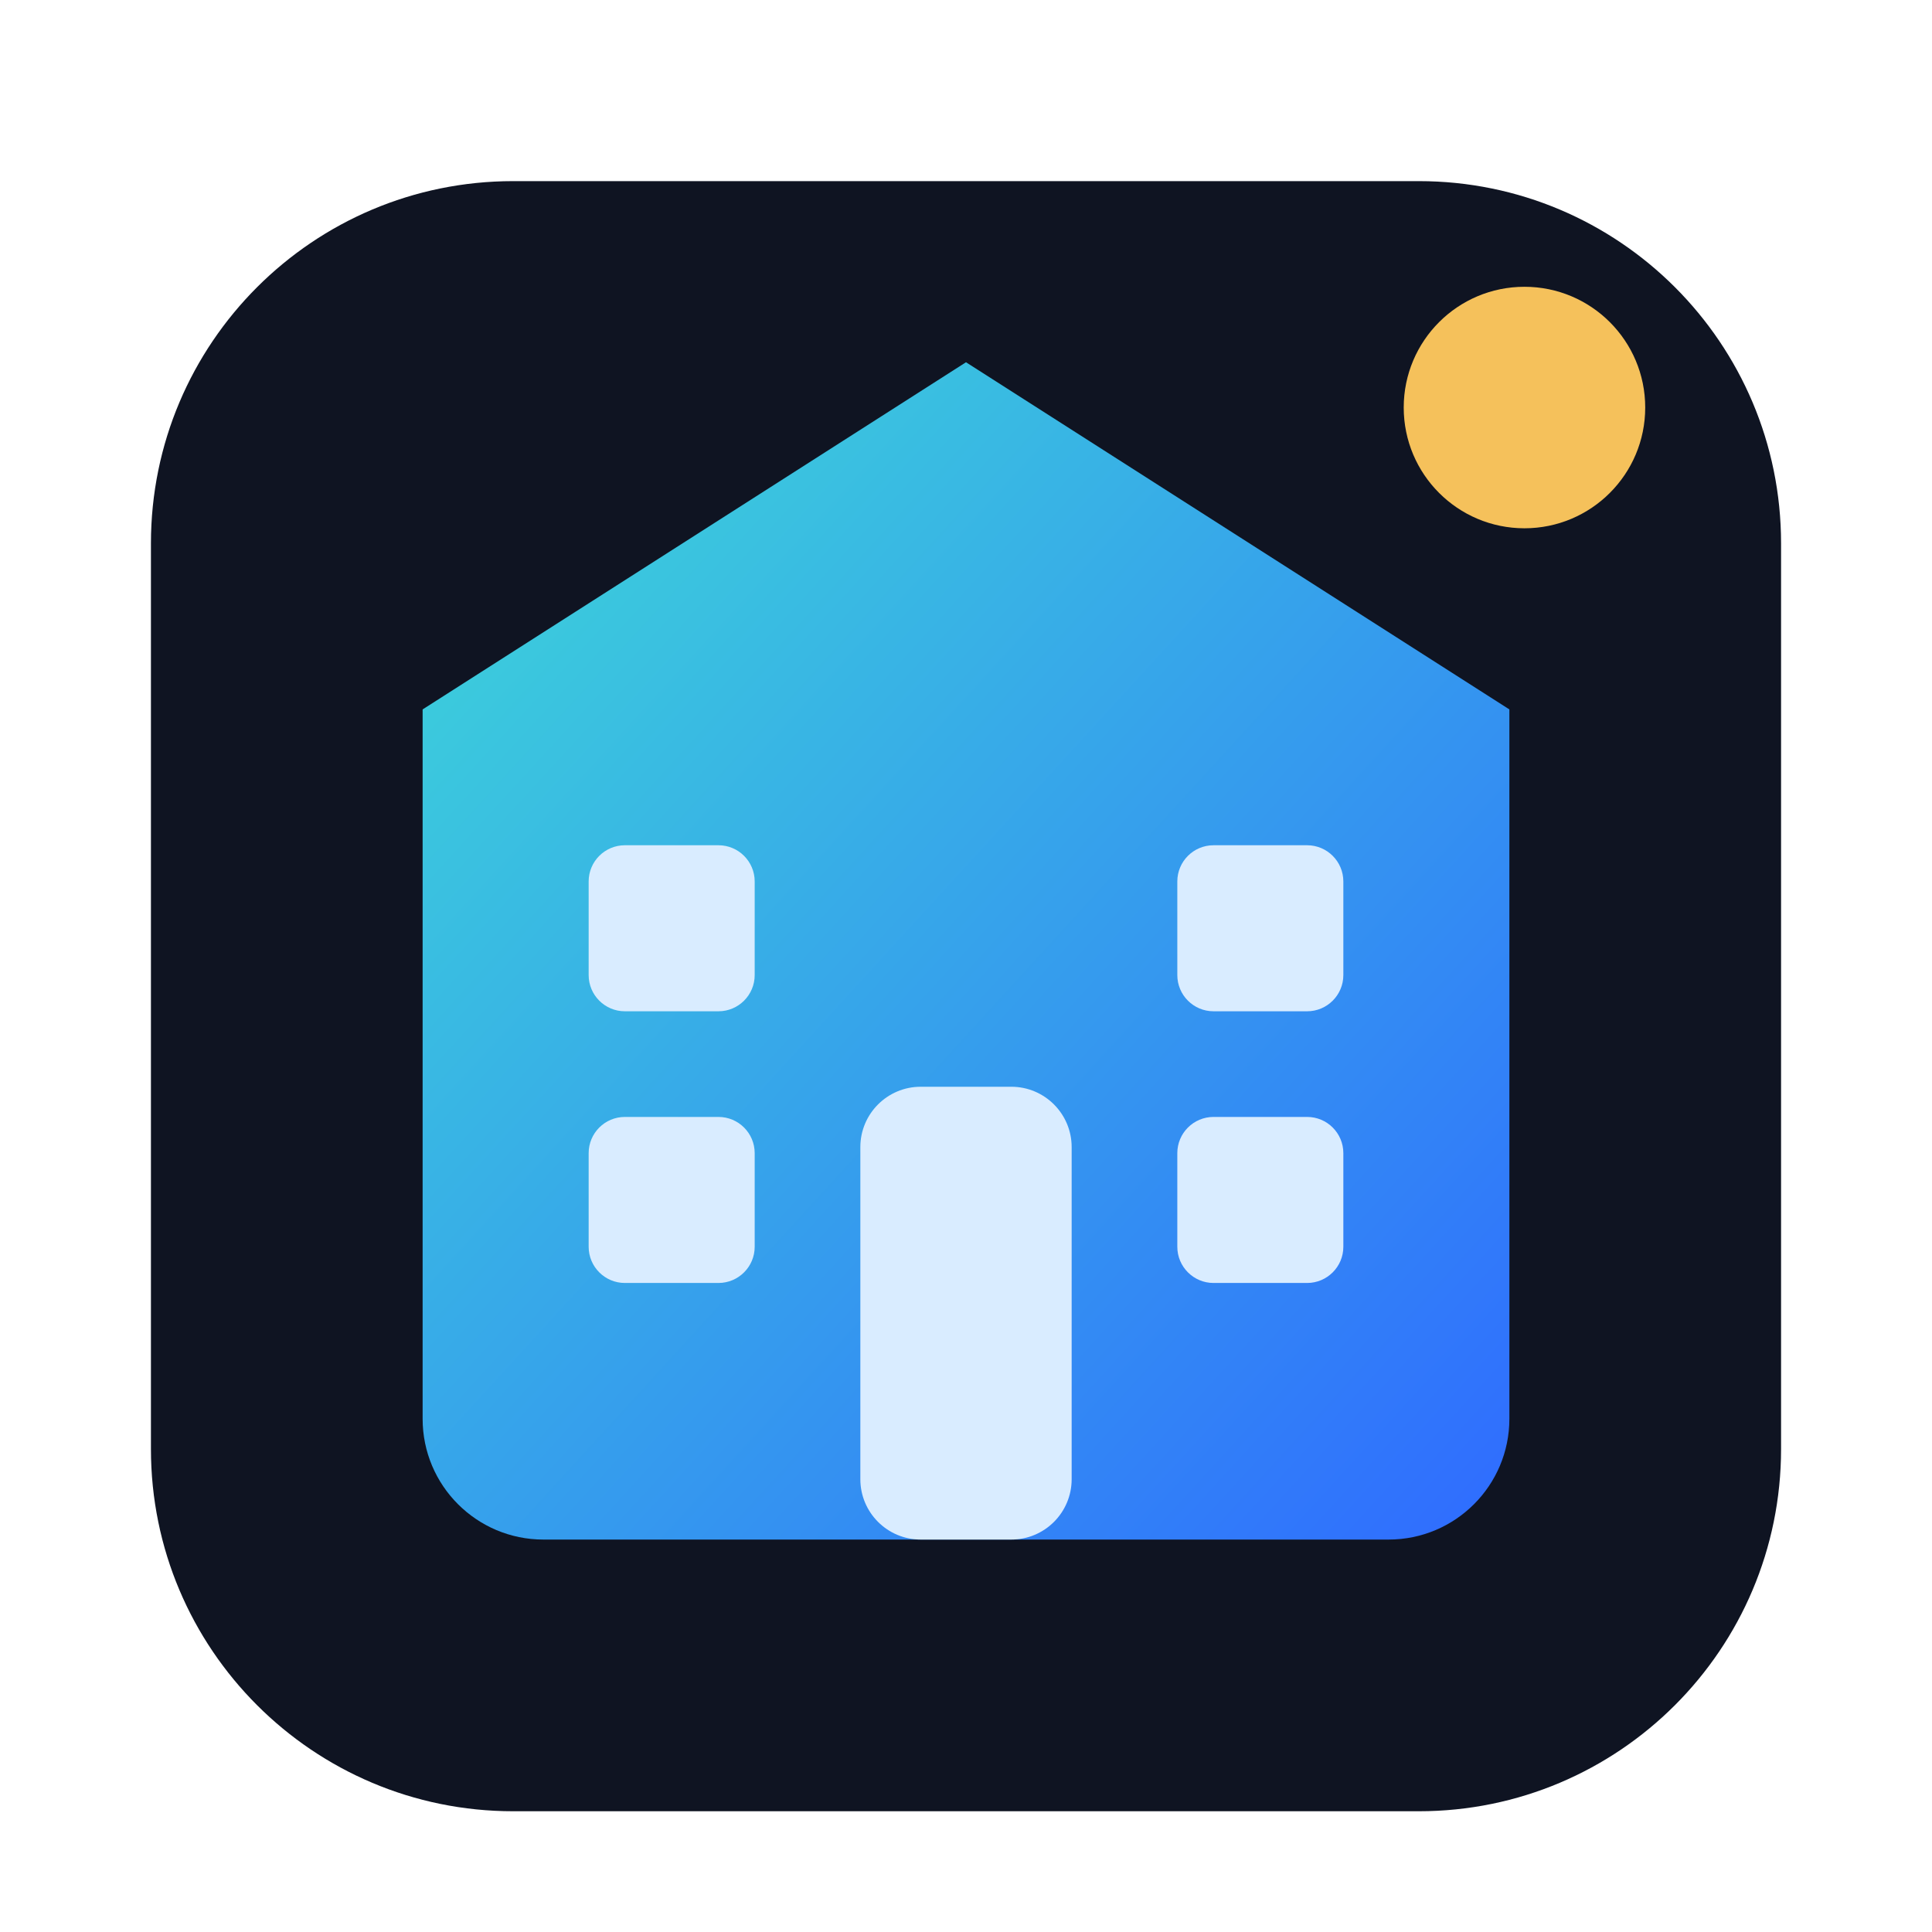
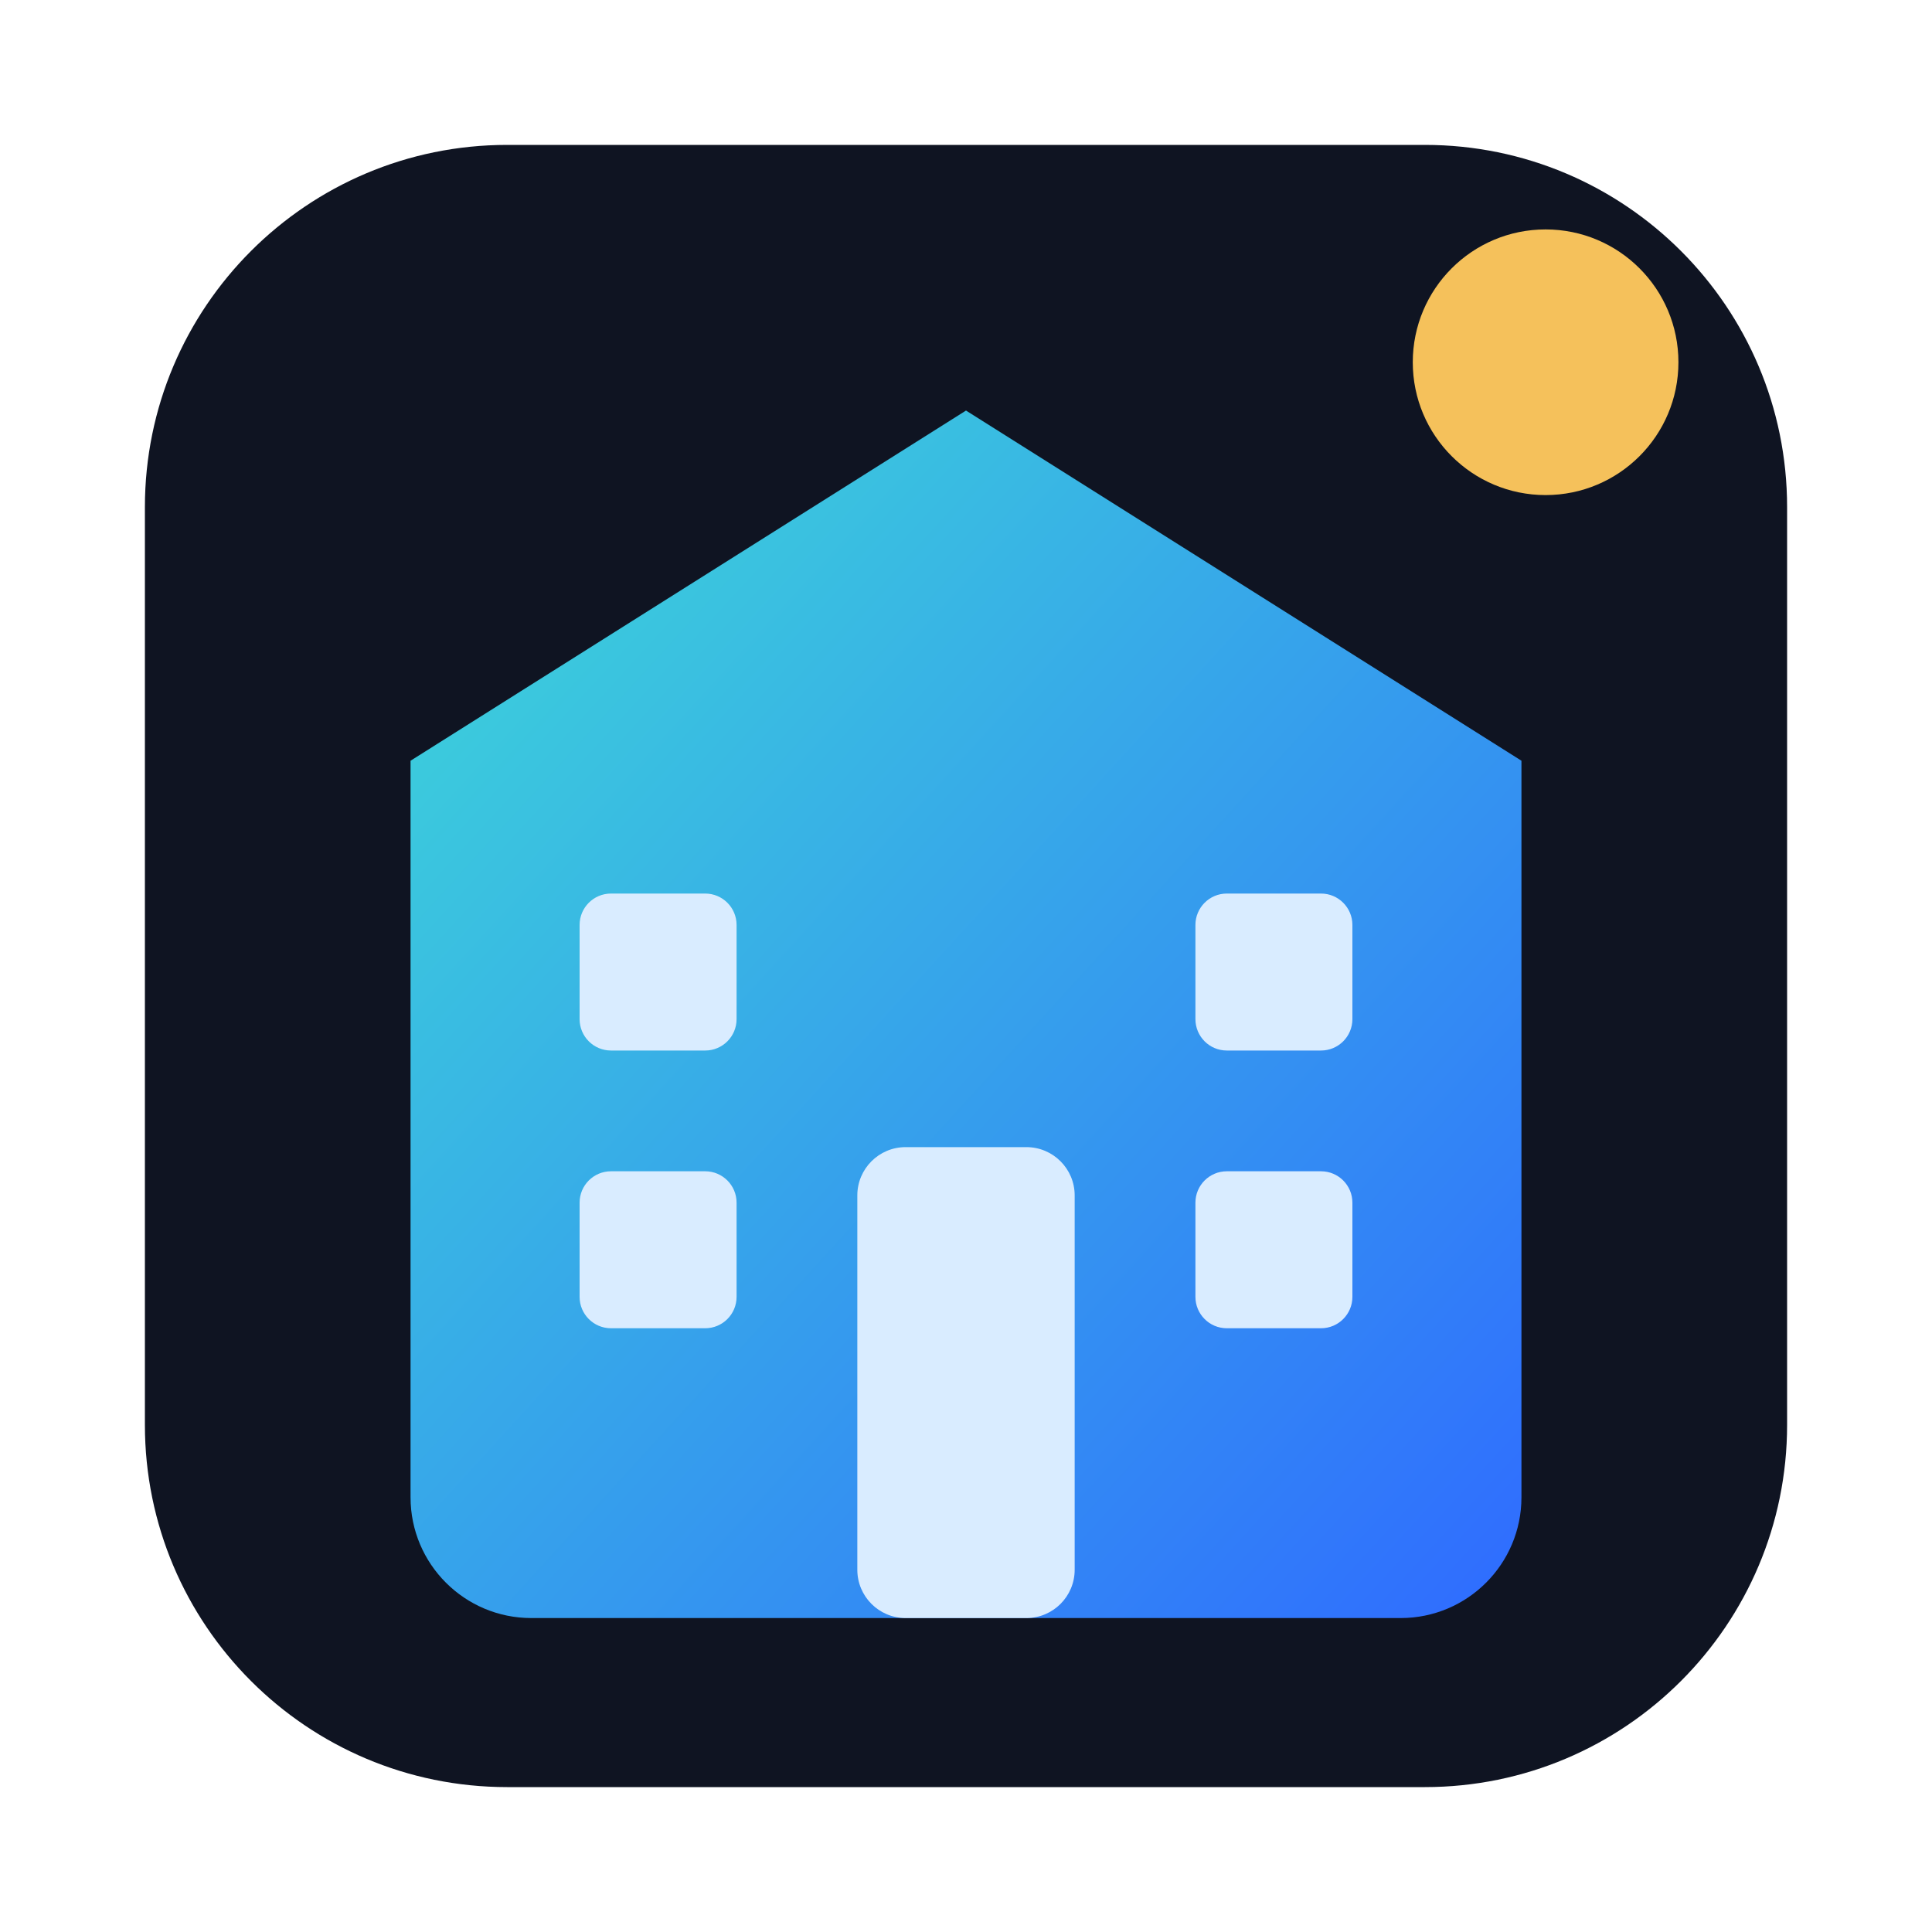
- <svg xmlns="http://www.w3.org/2000/svg" viewBox="0 0 64 64" role="img" aria-label="SmartHotel logo">
+ <svg xmlns="http://www.w3.org/2000/svg" viewBox="0 0 160 160" role="img" aria-label="SmartHotel app icon">
  <defs>
    <linearGradient id="buildingGradient" x1="0" y1="0" x2="1" y2="1">
      <stop offset="0%" stop-color="#3ddad7" />
      <stop offset="100%" stop-color="#2f6bff" />
    </linearGradient>
  </defs>
-   <rect x="5" y="6" width="54" height="54" rx="12" fill="#0f1422" />
-   <path d="M14 23.5 32 12l18 11.5v23.5a4 4 0 0 1-4 4H18a4 4 0 0 1-4-4z" fill="url(#buildingGradient)" />
-   <rect x="28.5" y="36" width="7" height="15" rx="2" fill="#d9ecff" />
-   <rect x="19.5" y="28" width="5.5" height="5.5" rx="1.2" fill="#d9ecff" />
-   <rect x="39" y="28" width="5.5" height="5.5" rx="1.2" fill="#d9ecff" />
-   <rect x="19.5" y="37" width="5.5" height="5.5" rx="1.2" fill="#d9ecff" />
-   <rect x="39" y="37" width="5.5" height="5.5" rx="1.2" fill="#d9ecff" />
-   <circle cx="50.5" cy="13.5" r="4" fill="#f5c15b" />
+   <rect x="12" y="12" width="136" height="136" rx="30" fill="#0f1422" />
+   <path d="M34 63 80 34l46 29v61a10 10 0 0 1-10 10H44a10 10 0 0 1-10-10z" fill="url(#buildingGradient)" />
+   <rect x="71" y="95" width="18" height="39" rx="4" fill="#d9ecff" />
+   <rect x="48" y="74" width="13" height="13" rx="2.6" fill="#d9ecff" />
+   <rect x="99" y="74" width="13" height="13" rx="2.6" fill="#d9ecff" />
+   <rect x="48" y="97" width="13" height="13" rx="2.6" fill="#d9ecff" />
+   <rect x="99" y="97" width="13" height="13" rx="2.6" fill="#d9ecff" />
+   <circle cx="128" cy="30" r="11" fill="#f5c15b" />
</svg>
